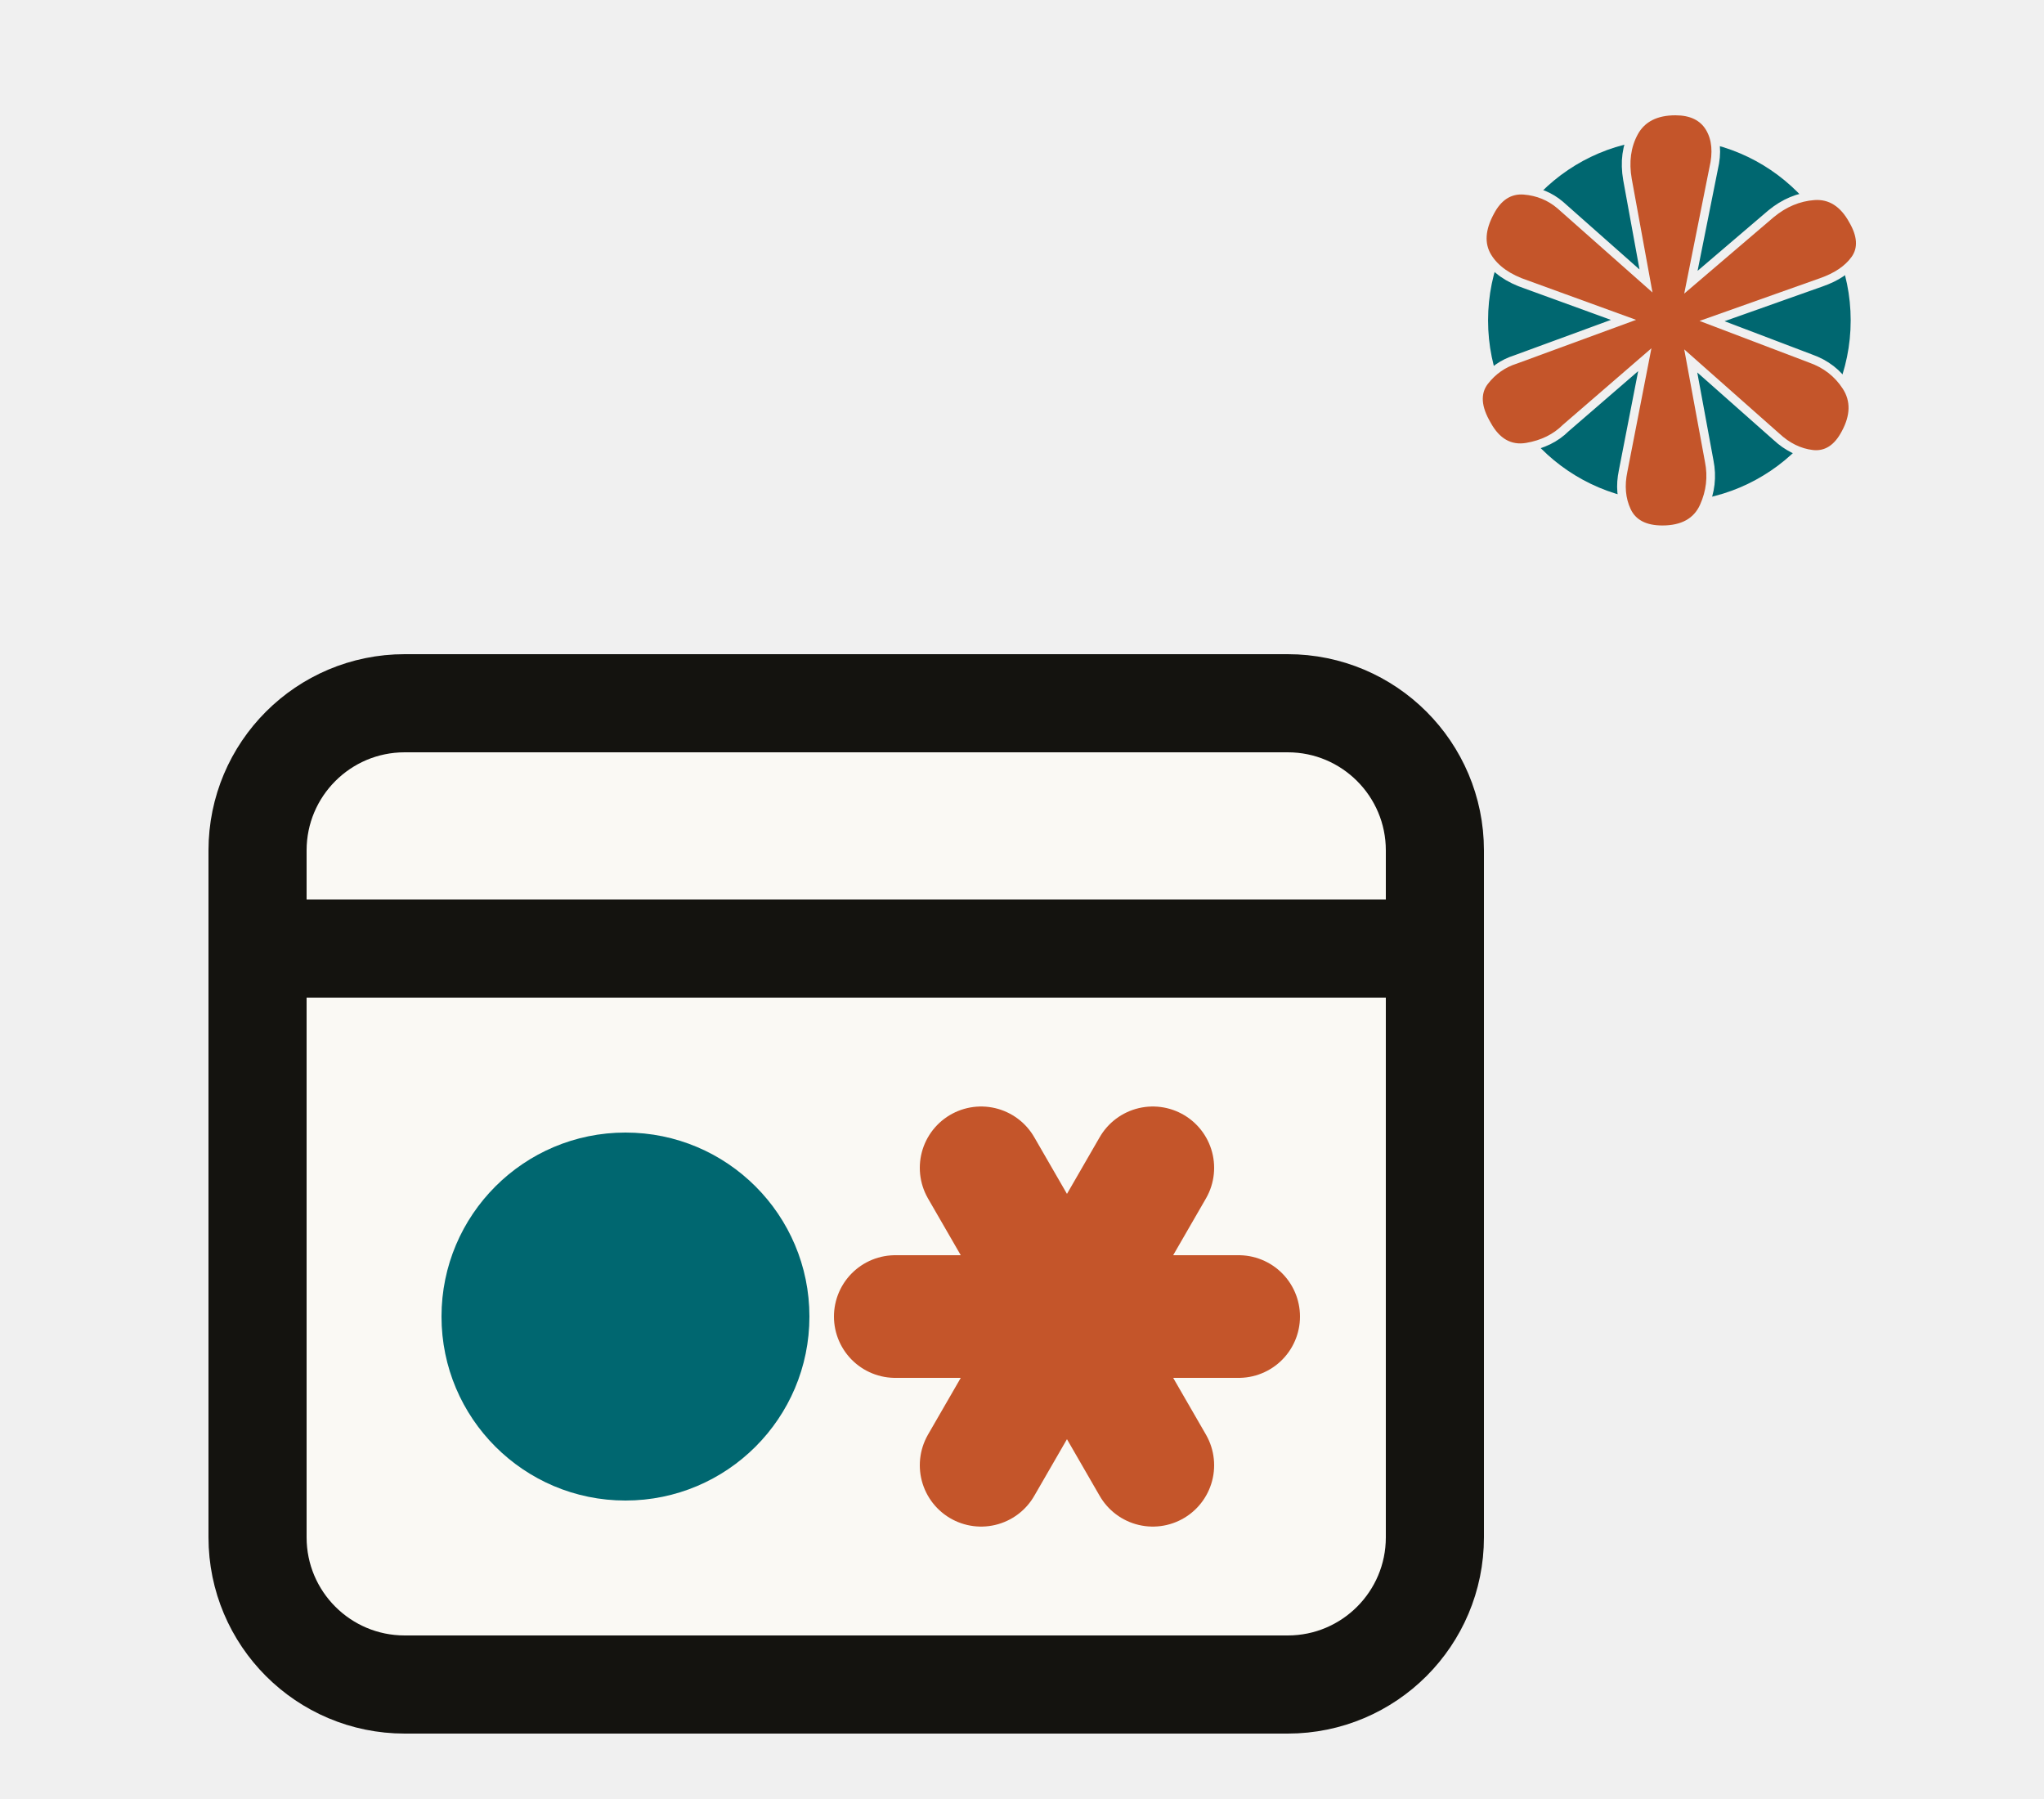
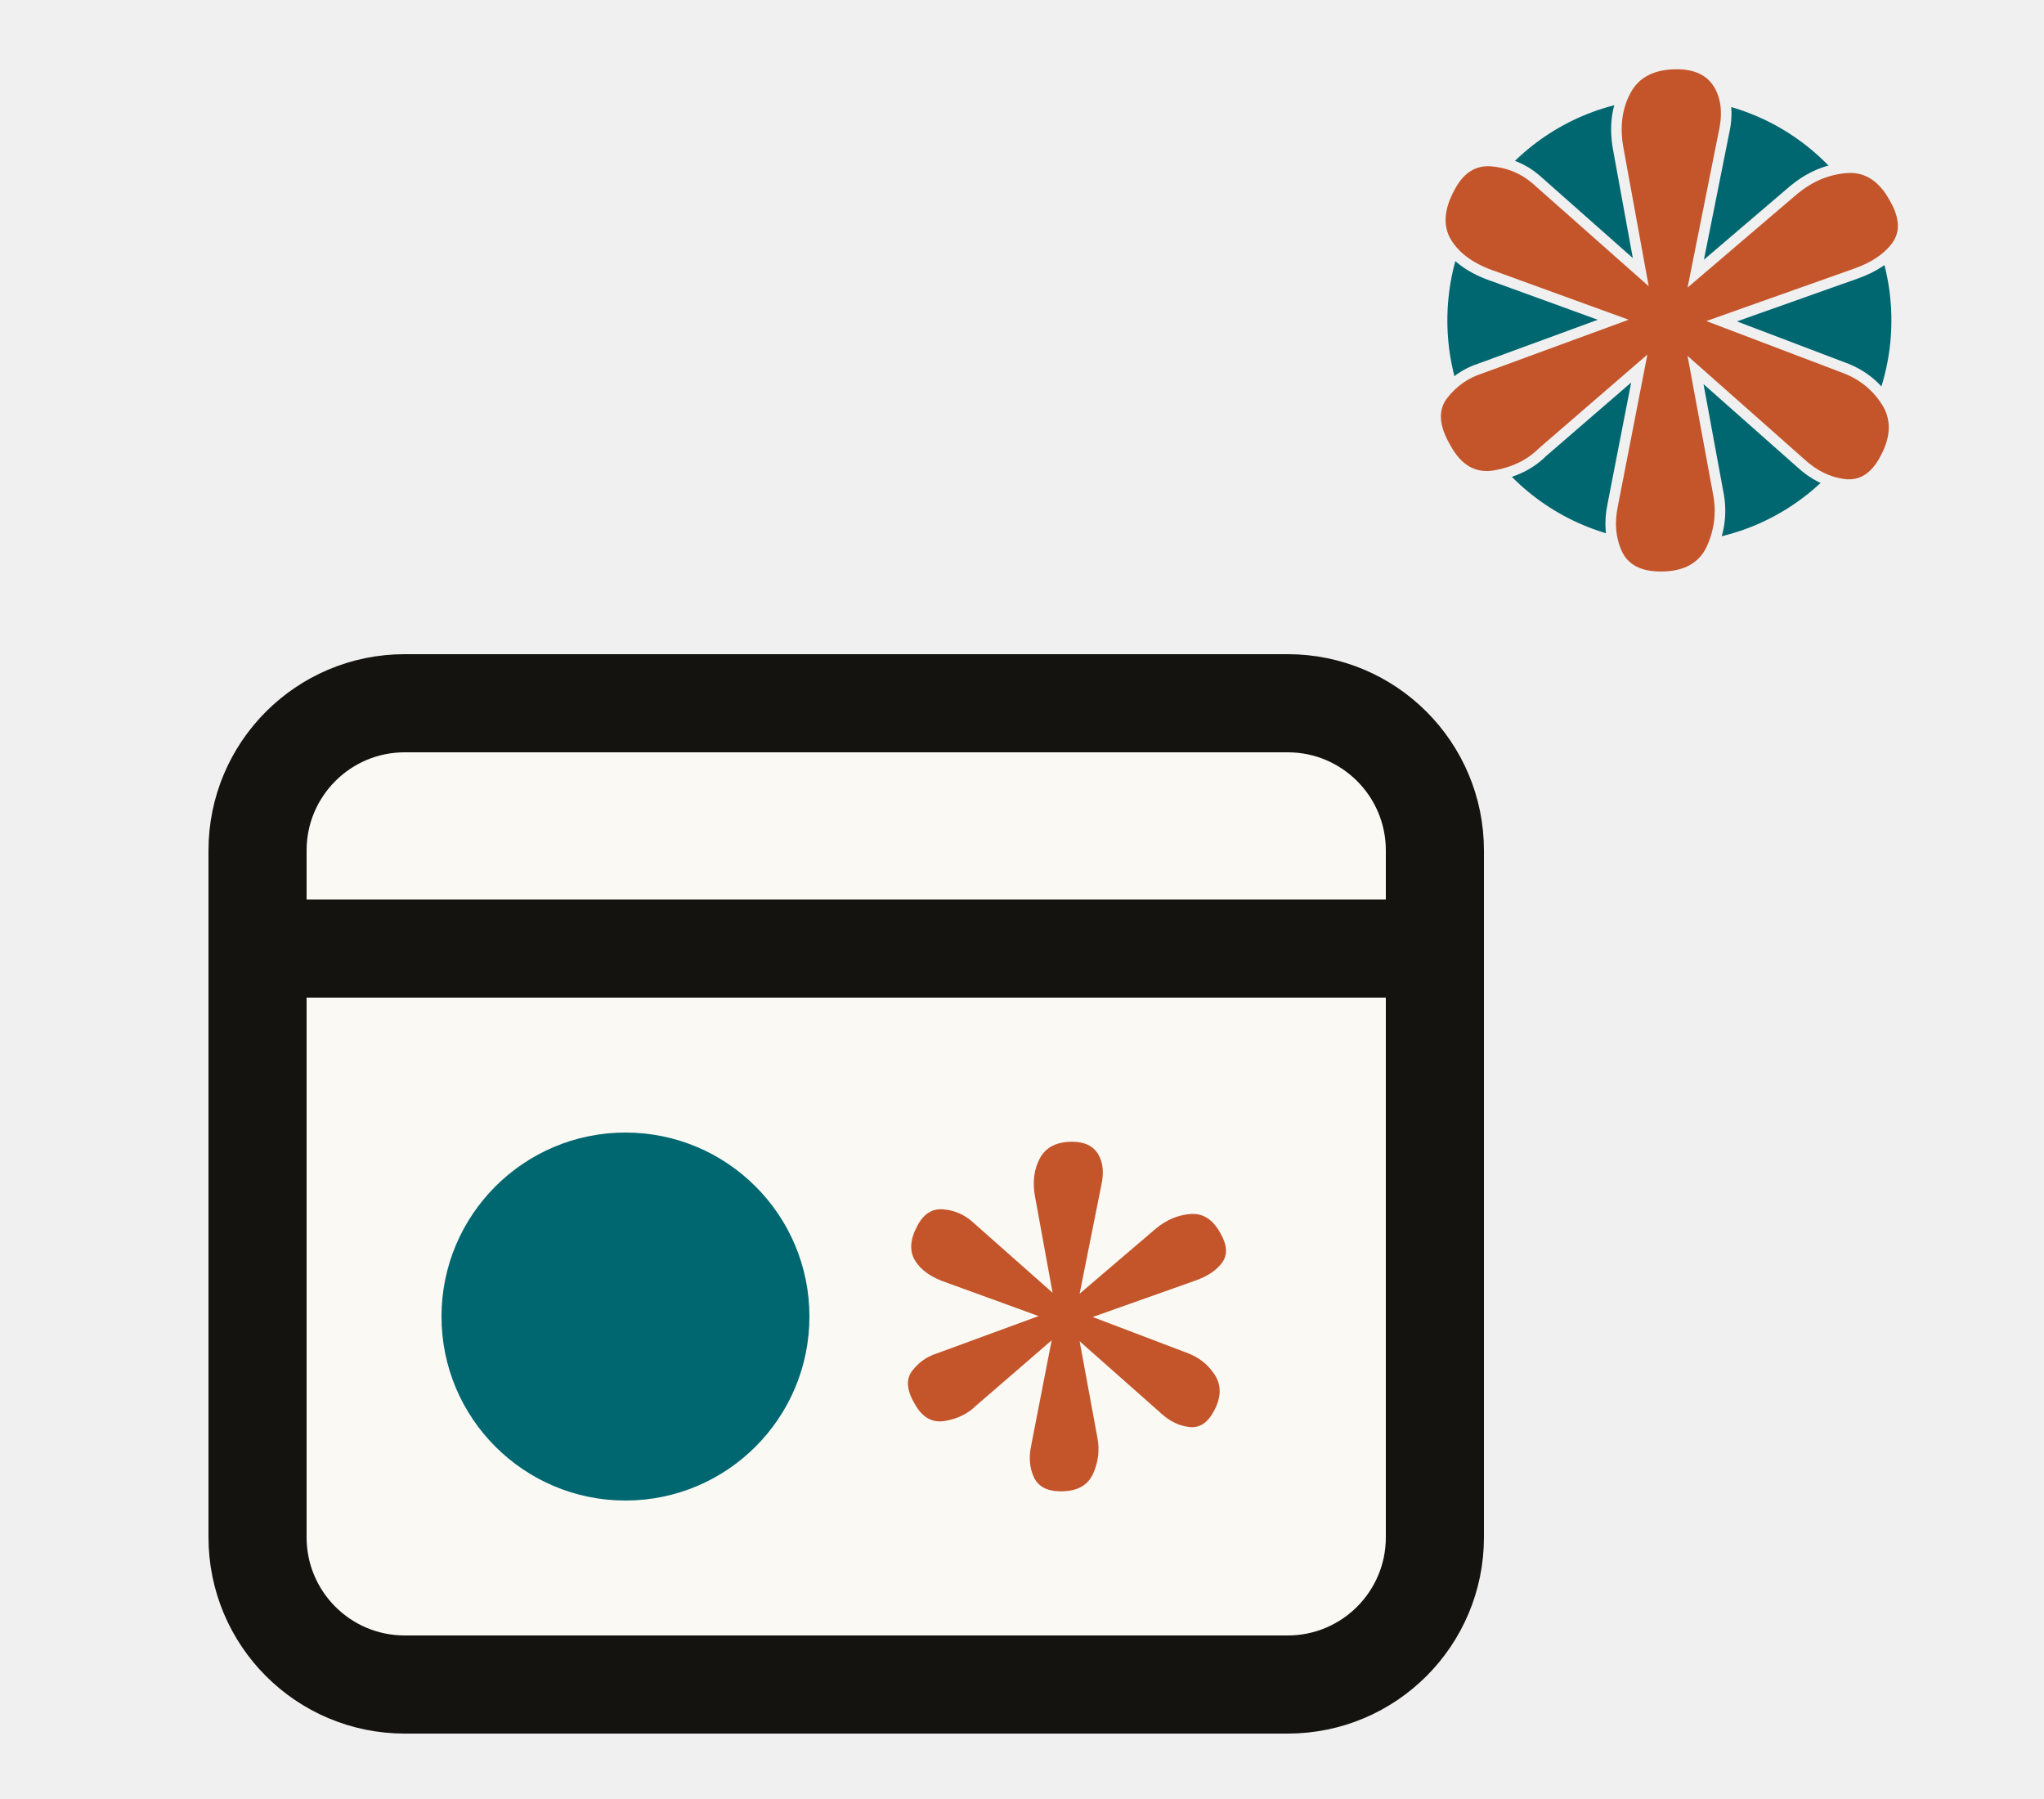
<svg xmlns="http://www.w3.org/2000/svg" viewBox="0 0 100 88" role="img" aria-labelledby="title">
  <style>.gaddi-focus{animation:focus 7s ease-in-out infinite}.gaddi-mark{transform-origin:82px 74px;animation:mark 7s ease-in-out infinite}.castor{transform-origin:12px 12px;animation:castor 7s ease-in-out infinite}@keyframes focus{0%,12%,70%,100%{transform:translateX(0)}28%,40%{transform:translateX(4px)}}@keyframes mark{0%,30%,70%,100%{transform:rotate(0deg)}44%,54%{transform:rotate(60deg)}}@keyframes castor{0%,30%,70%,100%{transform:rotate(0deg)}44%,54%{transform:rotate(90deg)}}@media(prefers-reduced-motion:reduce){.gaddi-focus,.gaddi-mark,.castor{animation:none}}</style>
  <g transform="translate(3 20) scale(.6)">
    <rect x="16" y="24" width="96" height="80" rx="12" fill="#FAF9F4" stroke="#14130F" stroke-width="8" />
    <path d="M16 44H112" stroke="#14130F" stroke-width="8" />
    <circle class="gaddi-focus" cx="46" cy="74" r="15" fill="#006770" />
-     <g class="gaddi-mark" stroke="#C4552A" stroke-width="10" stroke-linecap="round">
-       <path d="M68 74H96M75 61.876L89 86.124M75 86.124L89 61.876" />
+     <g class="gaddi-mark">
+       <path d="M11.674 21.5Q10.56 21.5 10.205 20.74Q9.85 19.98 10.053 19.017L11.168 13.292L7.064 16.839Q6.405 17.497 5.366 17.675Q4.328 17.852 3.72 16.737Q3.061 15.623 3.593 14.939Q4.125 14.255 4.936 14.001L10.458 11.975L5.442 10.151Q4.226 9.745 3.745 8.96Q3.264 8.175 3.872 7.06Q4.378 6.097 5.265 6.173Q6.152 6.249 6.81 6.807L11.218 10.708L10.256 5.439Q10.053 4.273 10.534 3.387Q11.016 2.5 12.282 2.5Q13.296 2.5 13.701 3.184Q14.106 3.868 13.853 4.932L12.688 10.759L16.842 7.212Q17.704 6.503 18.717 6.427Q19.73 6.351 20.338 7.465Q20.896 8.428 20.44 9.061Q19.984 9.695 18.97 10.049L13.397 12.025L18.464 13.951Q19.477 14.305 20.034 15.167Q20.592 16.028 19.984 17.143Q19.477 18.105 18.641 18.004Q17.805 17.903 17.096 17.244L12.688 13.343L13.65 18.561Q13.853 19.575 13.422 20.537Q12.992 21.5 11.674 21.5Z" fill="#C4552A" transform="translate(64 56) scale(1.5)" />
    </g>
  </g>
-   <svg x="69" y="3" width="25.344" height="25.344" viewBox="0 0 24 24">
+   <svg x="69" y="3" width="25.344" height="25.344" viewBox="2.2 2.2 19.6 19.6">
    <g class="castor">
      <mask id="k" maskUnits="userSpaceOnUse" x="0" y="0" width="24" height="24">
        <rect width="24" height="24" fill="#fff" />
        <path d="M11.674 21.5Q10.56 21.5 10.205 20.74Q9.85 19.98 10.053 19.017L11.168 13.292L7.064 16.839Q6.405 17.497 5.366 17.675Q4.328 17.852 3.72 16.737Q3.061 15.623 3.593 14.939Q4.125 14.255 4.936 14.001L10.458 11.975L5.442 10.151Q4.226 9.745 3.745 8.96Q3.264 8.175 3.872 7.06Q4.378 6.097 5.265 6.173Q6.152 6.249 6.81 6.807L11.218 10.708L10.256 5.439Q10.053 4.273 10.534 3.387Q11.016 2.5 12.282 2.5Q13.296 2.5 13.701 3.184Q14.106 3.868 13.853 4.932L12.688 10.759L16.842 7.212Q17.704 6.503 18.717 6.427Q19.73 6.351 20.338 7.465Q20.896 8.428 20.44 9.061Q19.984 9.695 18.97 10.049L13.397 12.025L18.464 13.951Q19.477 14.305 20.034 15.167Q20.592 16.028 19.984 17.143Q19.477 18.105 18.641 18.004Q17.805 17.903 17.096 17.244L12.688 13.343L13.65 18.561Q13.853 19.575 13.422 20.537Q12.992 21.5 11.674 21.5Z" fill="#000" stroke="#000" stroke-width="0.8" stroke-linejoin="round" />
      </mask>
      <path d="M12 3.6C16.639 3.6 20.4 7.361 20.4 12C20.4 16.639 16.639 20.4 12 20.4C7.361 20.4 3.6 16.639 3.6 12C3.6 7.361 7.361 3.6 12 3.6Z" fill="#006770" mask="url(#k)" />
      <path d="M11.674 21.5Q10.56 21.5 10.205 20.74Q9.85 19.98 10.053 19.017L11.168 13.292L7.064 16.839Q6.405 17.497 5.366 17.675Q4.328 17.852 3.72 16.737Q3.061 15.623 3.593 14.939Q4.125 14.255 4.936 14.001L10.458 11.975L5.442 10.151Q4.226 9.745 3.745 8.96Q3.264 8.175 3.872 7.06Q4.378 6.097 5.265 6.173Q6.152 6.249 6.81 6.807L11.218 10.708L10.256 5.439Q10.053 4.273 10.534 3.387Q11.016 2.5 12.282 2.5Q13.296 2.5 13.701 3.184Q14.106 3.868 13.853 4.932L12.688 10.759L16.842 7.212Q17.704 6.503 18.717 6.427Q19.73 6.351 20.338 7.465Q20.896 8.428 20.44 9.061Q19.984 9.695 18.97 10.049L13.397 12.025L18.464 13.951Q19.477 14.305 20.034 15.167Q20.592 16.028 19.984 17.143Q19.477 18.105 18.641 18.004Q17.805 17.903 17.096 17.244L12.688 13.343L13.65 18.561Q13.853 19.575 13.422 20.537Q12.992 21.5 11.674 21.5Z" fill="#C4552A" />
    </g>
  </svg>
</svg>
